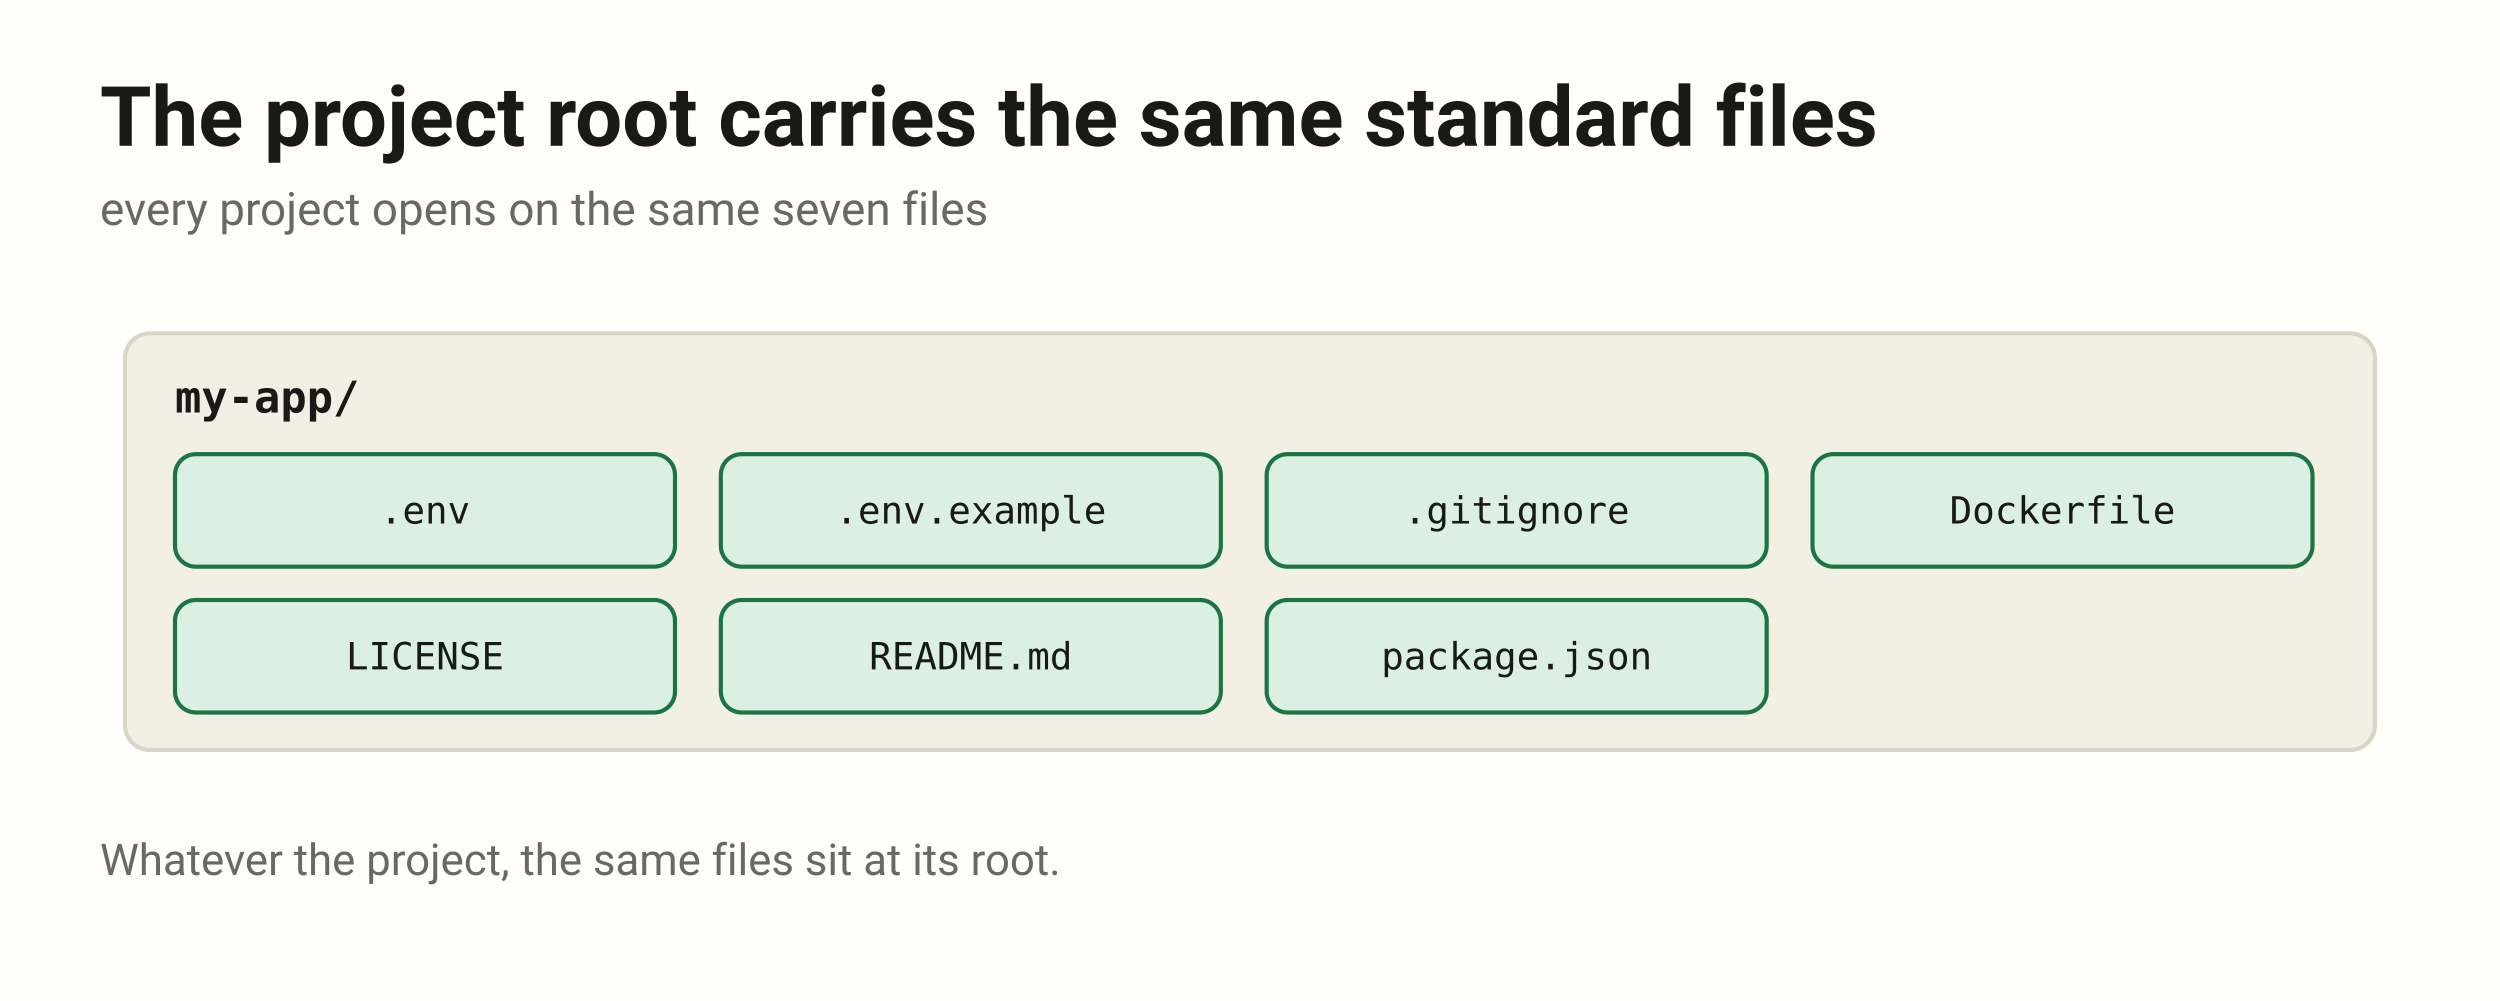
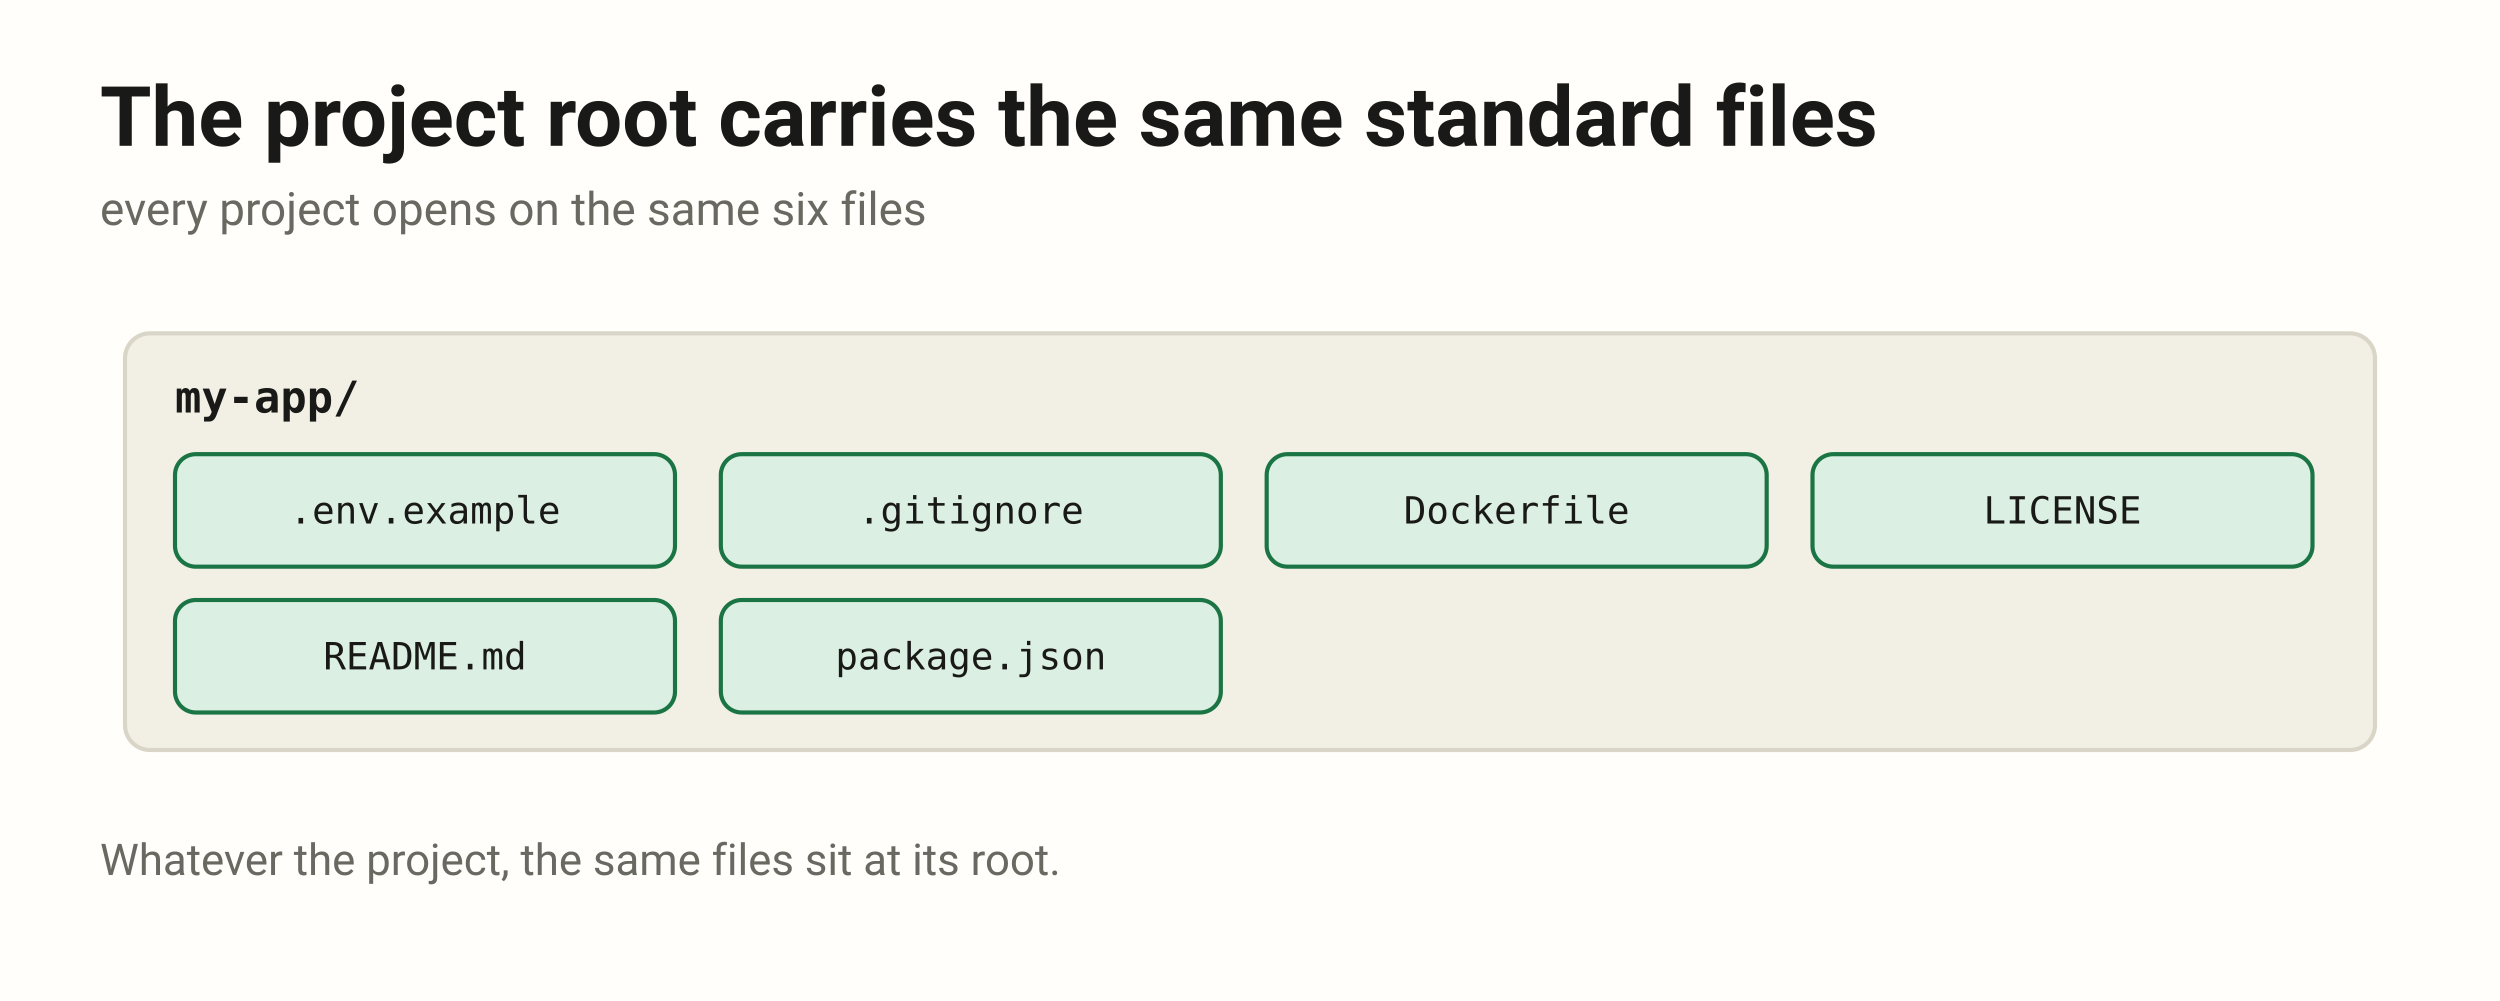
<svg xmlns="http://www.w3.org/2000/svg" width="1200" height="480" viewBox="0 0 1200 480" font-family="system-ui, -apple-system, 'Segoe UI', Roboto, sans-serif">
  <rect width="1200" height="480" fill="#fffefb" />
  <defs>
    <marker id="arrow" viewBox="0 0 12 12" refX="8" refY="6" markerUnits="userSpaceOnUse" markerWidth="16" markerHeight="16" orient="auto-start-reverse">
      <path d="M2 2.5 L11 6 L2 9.5 L4 6 z" fill="#2743b8" stroke-linejoin="round" />
    </marker>
  </defs>
  <text x="48" y="70" fill="#191a17" font-size="40" font-weight="700">The project root carries the same standard files</text>
-   <text x="48" y="108" fill="#686a61" font-size="22">every project opens on the same seven files</text>
+   <text x="48" y="108" fill="#686a61" font-size="22">every project opens on the same six files</text>
  <rect x="60" y="160" width="1080" height="200" rx="12" fill="#f2efe5" stroke="#d9d5c7" stroke-width="2" />
  <text x="84" y="198" fill="#191a17" font-size="21" font-family="ui-monospace, 'JetBrains Mono', Menlo, monospace" font-weight="700">my-app/</text>
  <rect x="84" y="218" width="240" height="54" rx="10" fill="#dcefe3" stroke="#1a7443" stroke-width="2" />
-   <text x="204.0" y="251.3" fill="#191a17" font-size="18" font-family="ui-monospace, 'JetBrains Mono', Menlo, monospace" text-anchor="middle">.env</text>
+   <text x="204.0" y="251.3" fill="#191a17" font-size="18" font-family="ui-monospace, 'JetBrains Mono', Menlo, monospace" text-anchor="middle">.env.example</text>
  <rect x="346" y="218" width="240" height="54" rx="10" fill="#dcefe3" stroke="#1a7443" stroke-width="2" />
-   <text x="466.0" y="251.3" fill="#191a17" font-size="18" font-family="ui-monospace, 'JetBrains Mono', Menlo, monospace" text-anchor="middle">.env.example</text>
+   <text x="466.0" y="251.3" fill="#191a17" font-size="18" font-family="ui-monospace, 'JetBrains Mono', Menlo, monospace" text-anchor="middle">.gitignore</text>
  <rect x="608" y="218" width="240" height="54" rx="10" fill="#dcefe3" stroke="#1a7443" stroke-width="2" />
-   <text x="728.0" y="251.3" fill="#191a17" font-size="18" font-family="ui-monospace, 'JetBrains Mono', Menlo, monospace" text-anchor="middle">.gitignore</text>
+   <text x="728.0" y="251.3" fill="#191a17" font-size="18" font-family="ui-monospace, 'JetBrains Mono', Menlo, monospace" text-anchor="middle">Dockerfile</text>
  <rect x="870" y="218" width="240" height="54" rx="10" fill="#dcefe3" stroke="#1a7443" stroke-width="2" />
-   <text x="990.0" y="251.3" fill="#191a17" font-size="18" font-family="ui-monospace, 'JetBrains Mono', Menlo, monospace" text-anchor="middle">Dockerfile</text>
+   <text x="990.0" y="251.3" fill="#191a17" font-size="18" font-family="ui-monospace, 'JetBrains Mono', Menlo, monospace" text-anchor="middle">LICENSE</text>
  <rect x="84" y="288" width="240" height="54" rx="10" fill="#dcefe3" stroke="#1a7443" stroke-width="2" />
-   <text x="204.0" y="321.3" fill="#191a17" font-size="18" font-family="ui-monospace, 'JetBrains Mono', Menlo, monospace" text-anchor="middle">LICENSE</text>
+   <text x="204.0" y="321.3" fill="#191a17" font-size="18" font-family="ui-monospace, 'JetBrains Mono', Menlo, monospace" text-anchor="middle">README.md</text>
  <rect x="346" y="288" width="240" height="54" rx="10" fill="#dcefe3" stroke="#1a7443" stroke-width="2" />
-   <text x="466.0" y="321.3" fill="#191a17" font-size="18" font-family="ui-monospace, 'JetBrains Mono', Menlo, monospace" text-anchor="middle">README.md</text>
-   <rect x="608" y="288" width="240" height="54" rx="10" fill="#dcefe3" stroke="#1a7443" stroke-width="2" />
-   <text x="728.0" y="321.3" fill="#191a17" font-size="18" font-family="ui-monospace, 'JetBrains Mono', Menlo, monospace" text-anchor="middle">package.json</text>
+   <text x="466.0" y="321.3" fill="#191a17" font-size="18" font-family="ui-monospace, 'JetBrains Mono', Menlo, monospace" text-anchor="middle">package.json</text>
  <text x="48" y="420" fill="#686a61" font-size="21">Whatever the project, the same files sit at its root.</text>
</svg>
